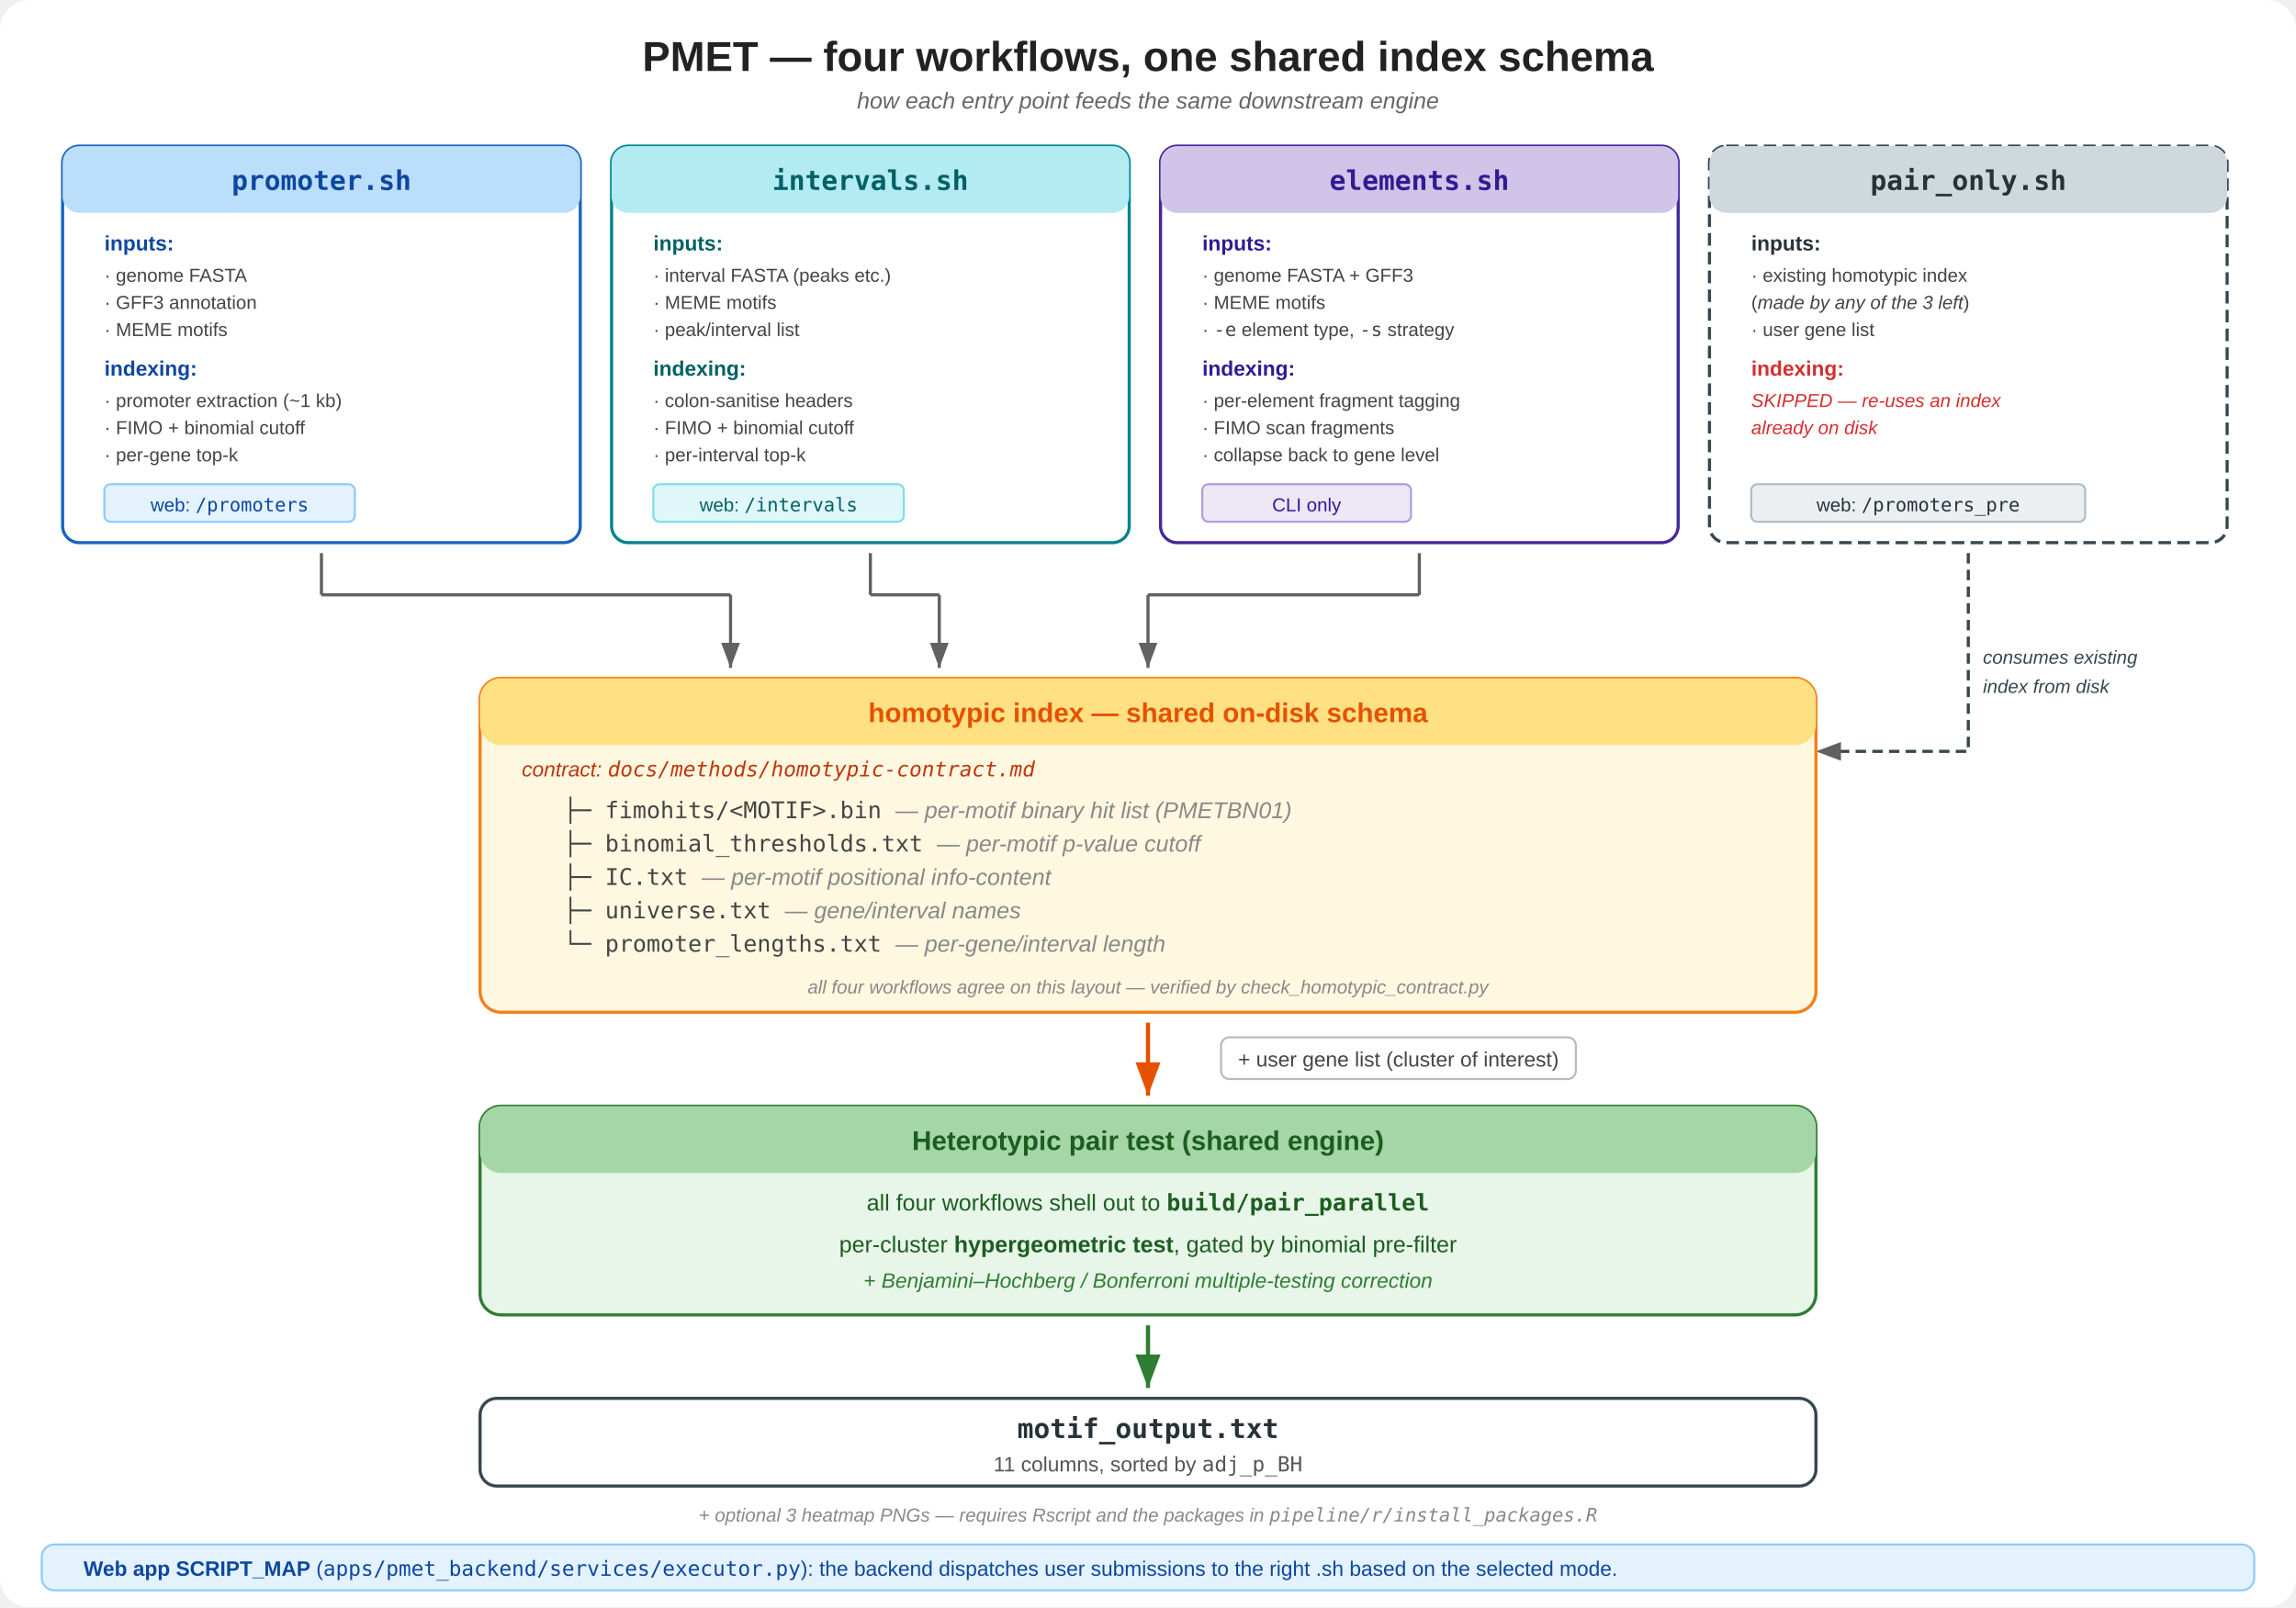
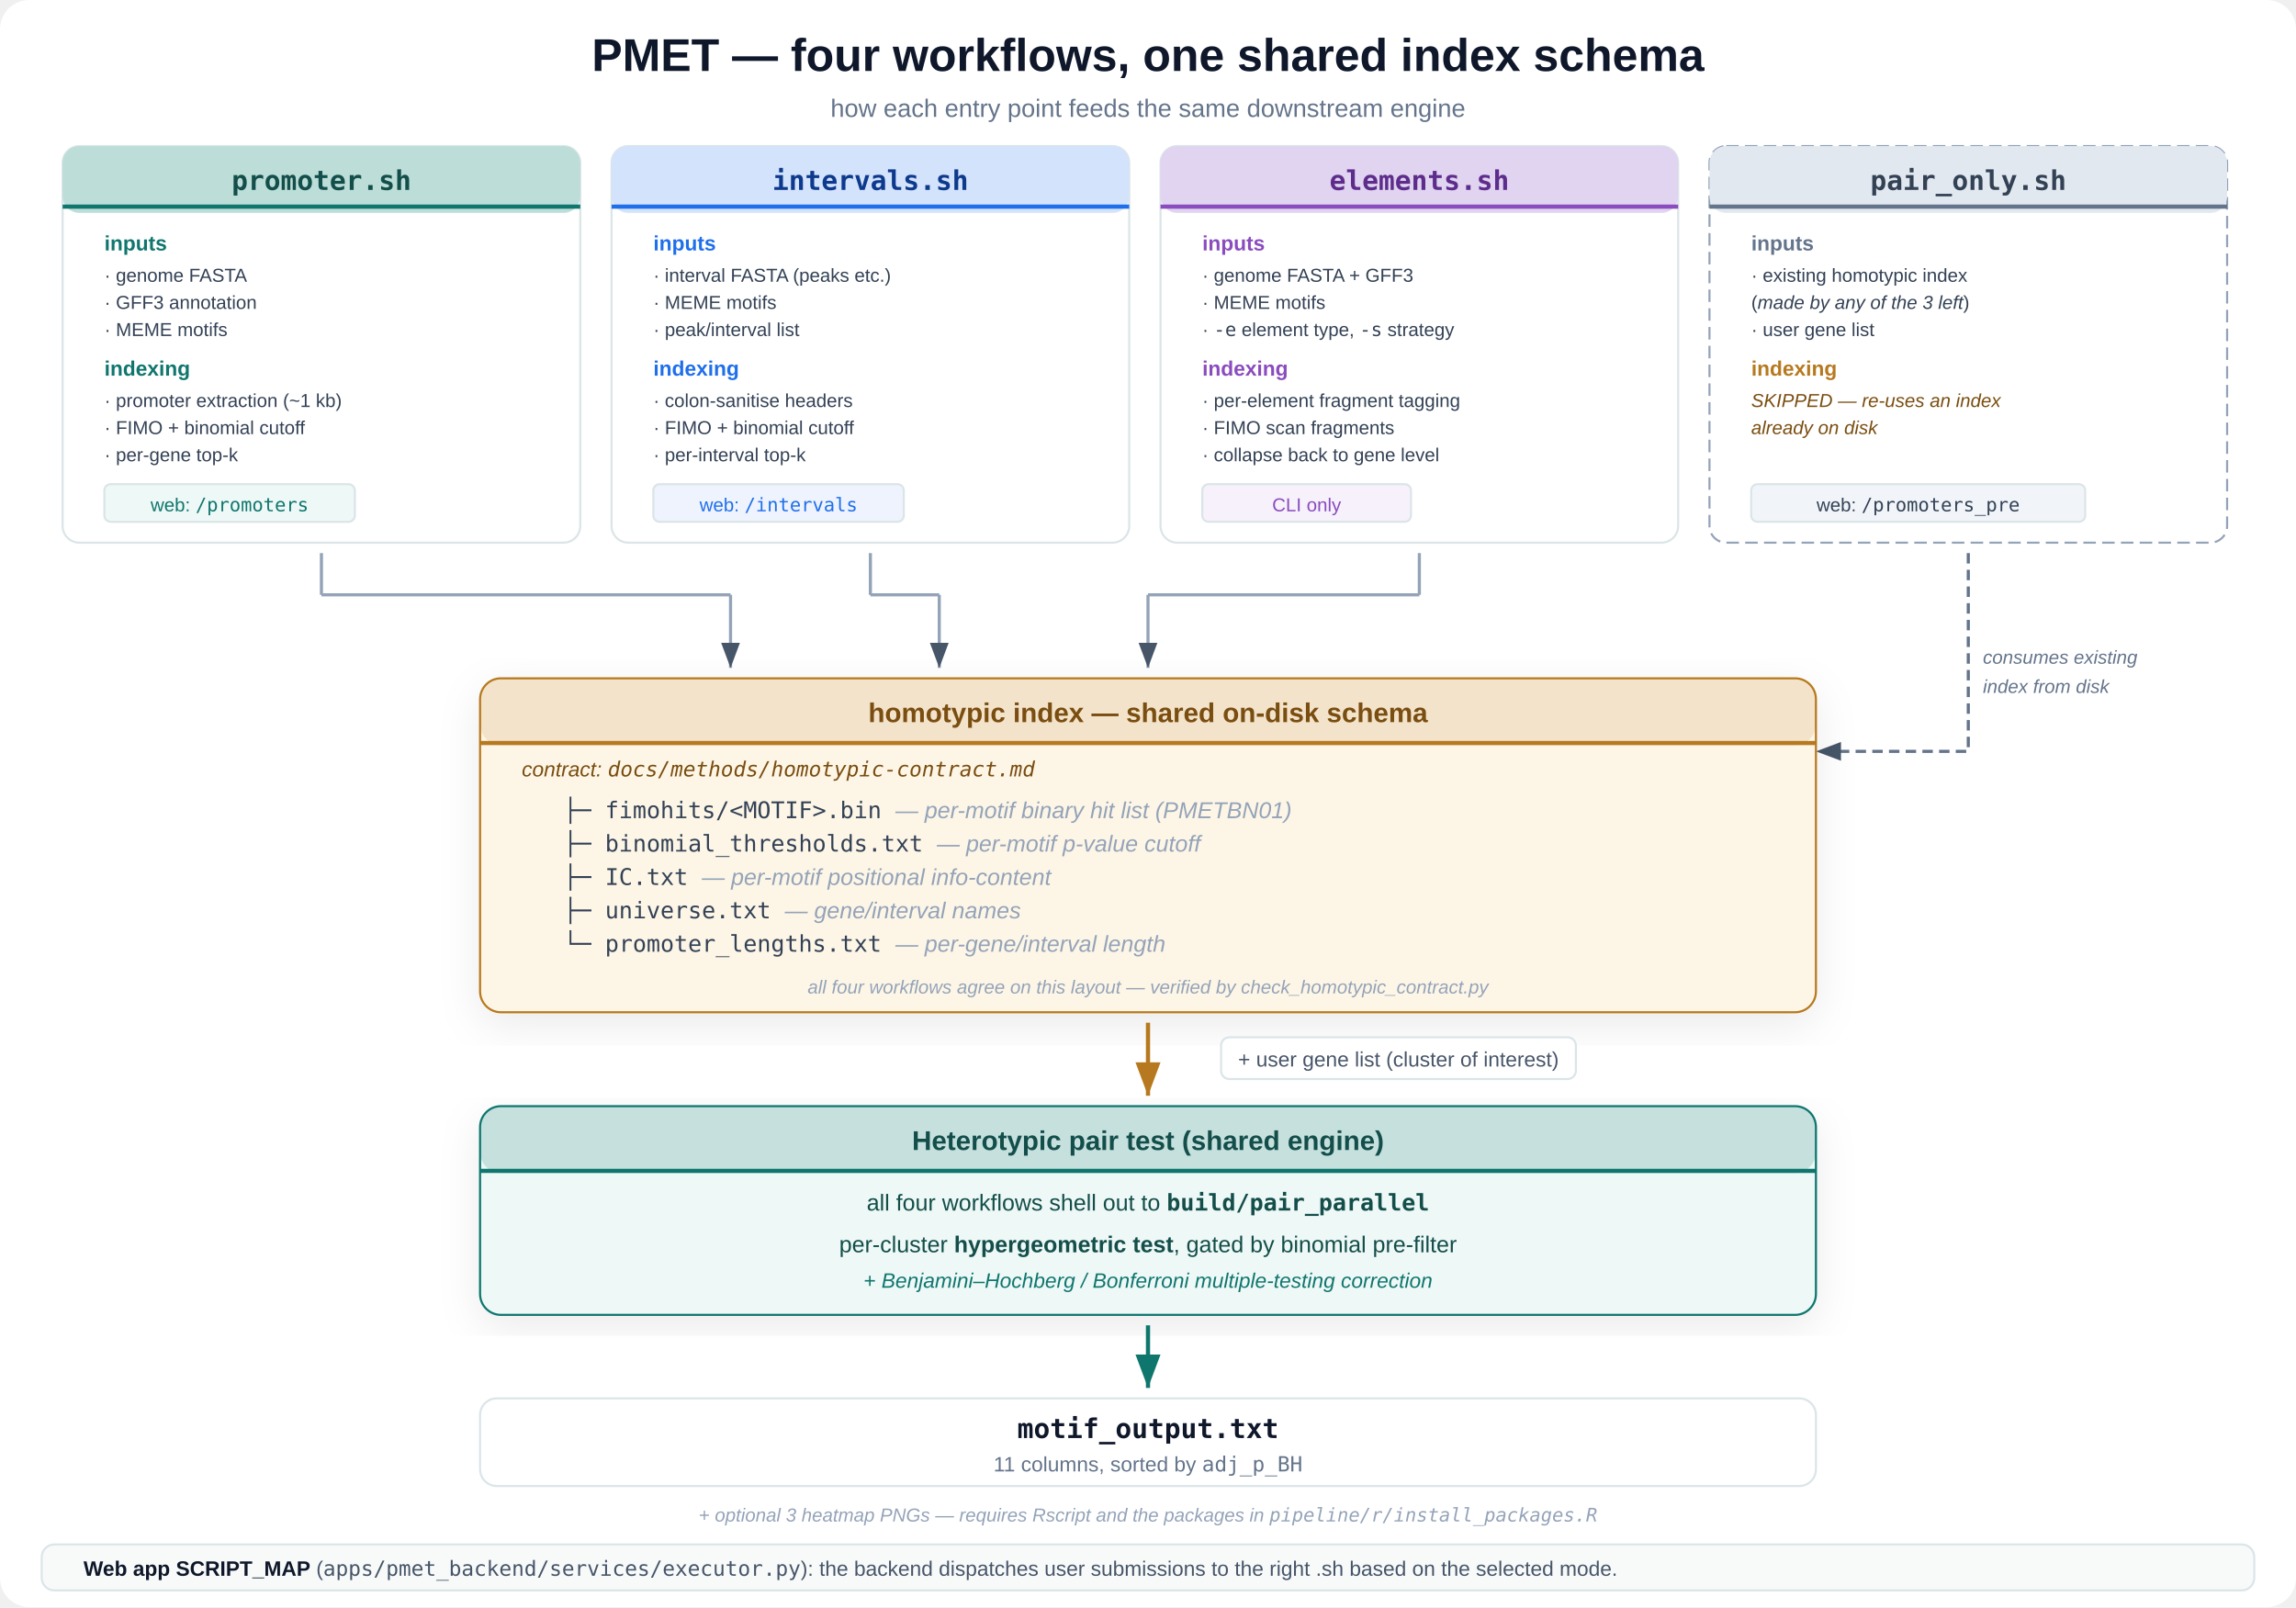
- <svg xmlns="http://www.w3.org/2000/svg" viewBox="0 0 1100 770" font-family="Arial, sans-serif">
+ <svg xmlns="http://www.w3.org/2000/svg" viewBox="0 0 1100 770" role="img" aria-labelledby="wfen-title wfen-desc" lang="en" font-family="-apple-system, BlinkMacSystemFont, 'Segoe UI', Arial, sans-serif">
  <defs>
-     <marker id="aGrey" markerWidth="8" markerHeight="6" refX="8" refY="3" orient="auto">
-       <polygon points="0 0, 8 3, 0 6" fill="#616161" />
+     <marker id="arrSlate" markerWidth="8" markerHeight="6" refX="8" refY="3" orient="auto">
+       <polygon points="0 0, 8 3, 0 6" fill="#475569" />
    </marker>
-     <marker id="aAmber" markerWidth="8" markerHeight="6" refX="8" refY="3" orient="auto">
-       <polygon points="0 0, 8 3, 0 6" fill="#e65100" />
+     <marker id="arrAccent" markerWidth="8" markerHeight="6" refX="8" refY="3" orient="auto">
+       <polygon points="0 0, 8 3, 0 6" fill="#b7791f" />
    </marker>
-     <marker id="aGreen" markerWidth="8" markerHeight="6" refX="8" refY="3" orient="auto">
-       <polygon points="0 0, 8 3, 0 6" fill="#2e7d32" />
+     <marker id="arrPrimary" markerWidth="8" markerHeight="6" refX="8" refY="3" orient="auto">
+       <polygon points="0 0, 8 3, 0 6" fill="#0f766e" />
    </marker>
+     <filter id="softShadow" x="-10%" y="-10%" width="120%" height="120%">
+       <feDropShadow dx="0" dy="6" stdDeviation="10" flood-color="#0f172a" flood-opacity="0.08" />
+     </filter>
  </defs>
  <rect x="0" y="0" width="1100" height="770" rx="14" fill="#ffffff" />
-   <text x="550" y="34" text-anchor="middle" font-size="20" font-weight="bold" fill="#222">PMET — four workflows, one shared index schema</text>
-   <text x="550" y="52" text-anchor="middle" font-size="11" font-style="italic" fill="#666">how each entry point feeds the same downstream engine</text>
-   <rect x="30" y="70" width="248" height="190" rx="8" fill="#ffffff" stroke="#1565c0" stroke-width="1.5" />
-   <rect x="30" y="70" width="248" height="32" rx="8" fill="#bbdefb" />
-   <text x="154" y="91" text-anchor="middle" font-size="13" font-weight="bold" fill="#0d47a1" font-family="Menlo, Consolas, monospace">promoter.sh</text>
-   <text x="50" y="120" font-size="10" font-weight="bold" fill="#0d47a1">inputs:</text>
-   <text x="50" y="135" font-size="9" fill="#444">· genome FASTA</text>
-   <text x="50" y="148" font-size="9" fill="#444">· GFF3 annotation</text>
-   <text x="50" y="161" font-size="9" fill="#444">· MEME motifs</text>
-   <text x="50" y="180" font-size="10" font-weight="bold" fill="#0d47a1">indexing:</text>
-   <text x="50" y="195" font-size="9" fill="#444">· promoter extraction (~1 kb)</text>
-   <text x="50" y="208" font-size="9" fill="#444">· FIMO + binomial cutoff</text>
-   <text x="50" y="221" font-size="9" fill="#444">· per-gene top-k</text>
-   <rect x="50" y="232" width="120" height="18" rx="3" fill="#e3f2fd" stroke="#90caf9" />
-   <text x="110" y="245" text-anchor="middle" font-size="9" fill="#0d47a1">web: <tspan font-family="Menlo, Consolas, monospace">/promoters</tspan>
+   <text x="550" y="34" text-anchor="middle" font-size="22" font-weight="700" fill="#0f172a">PMET — four workflows, one shared index schema</text>
+   <text x="550" y="56" text-anchor="middle" font-size="12" fill="#64748b">how each entry point feeds the same downstream engine</text>
+   <g aria-label="Entry point 1: promoter.sh — promoter mode (web /promoters)">
+     <rect x="30" y="70" width="248" height="190" rx="8" fill="#ffffff" stroke="#dbe5e8" stroke-width="1" />
+     <rect x="30" y="70" width="248" height="32" rx="8" fill="#bdded8" />
+     <rect x="30" y="98" width="248" height="2" fill="#0f766e" />
+     <text x="154" y="91" text-anchor="middle" font-size="13" font-weight="700" fill="#134e4a" font-family="ui-monospace, SF Mono, Menlo, monospace">promoter.sh</text>
+     <text x="50" y="120" font-size="10" font-weight="700" fill="#0f766e">inputs</text>
+     <g font-size="9" fill="#334155">
+       <text x="50" y="135">· genome FASTA</text>
+       <text x="50" y="148">· GFF3 annotation</text>
+       <text x="50" y="161">· MEME motifs</text>
+     </g>
+     <text x="50" y="180" font-size="10" font-weight="700" fill="#0f766e">indexing</text>
+     <g font-size="9" fill="#334155">
+       <text x="50" y="195">· promoter extraction (~1 kb)</text>
+       <text x="50" y="208">· FIMO + binomial cutoff</text>
+       <text x="50" y="221">· per-gene top-k</text>
+     </g>
+     <rect x="50" y="232" width="120" height="18" rx="3" fill="#eef8f6" stroke="#dbe5e8" />
+     <text x="110" y="245" text-anchor="middle" font-size="9" fill="#0f766e">web: <tspan font-family="ui-monospace, SF Mono, Menlo, monospace">/promoters</tspan>
+     </text>
+   </g>
+   <g aria-label="Entry point 2: intervals.sh — peaks/intervals mode (web /intervals)">
+     <rect x="293" y="70" width="248" height="190" rx="8" fill="#ffffff" stroke="#dbe5e8" stroke-width="1" />
+     <rect x="293" y="70" width="248" height="32" rx="8" fill="#d4e3fc" />
+     <rect x="293" y="98" width="248" height="2" fill="#1f6feb" />
+     <text x="417" y="91" text-anchor="middle" font-size="13" font-weight="700" fill="#0d3a8c" font-family="ui-monospace, SF Mono, Menlo, monospace">intervals.sh</text>
+     <text x="313" y="120" font-size="10" font-weight="700" fill="#1f6feb">inputs</text>
+     <g font-size="9" fill="#334155">
+       <text x="313" y="135">· interval FASTA (peaks etc.)</text>
+       <text x="313" y="148">· MEME motifs</text>
+       <text x="313" y="161">· peak/interval list</text>
+     </g>
+     <text x="313" y="180" font-size="10" font-weight="700" fill="#1f6feb">indexing</text>
+     <g font-size="9" fill="#334155">
+       <text x="313" y="195">· colon-sanitise headers</text>
+       <text x="313" y="208">· FIMO + binomial cutoff</text>
+       <text x="313" y="221">· per-interval top-k</text>
+     </g>
+     <rect x="313" y="232" width="120" height="18" rx="3" fill="#eef3fd" stroke="#dbe5e8" />
+     <text x="373" y="245" text-anchor="middle" font-size="9" fill="#1f6feb">web: <tspan font-family="ui-monospace, SF Mono, Menlo, monospace">/intervals</tspan>
+     </text>
+   </g>
+   <g aria-label="Entry point 3: elements.sh — GFF3 elements (CLI only)">
+     <rect x="556" y="70" width="248" height="190" rx="8" fill="#ffffff" stroke="#dbe5e8" stroke-width="1" />
+     <rect x="556" y="70" width="248" height="32" rx="8" fill="#e0d4f0" />
+     <rect x="556" y="98" width="248" height="2" fill="#8a4cbe" />
+     <text x="680" y="91" text-anchor="middle" font-size="13" font-weight="700" fill="#5e2d8c" font-family="ui-monospace, SF Mono, Menlo, monospace">elements.sh</text>
+     <text x="576" y="120" font-size="10" font-weight="700" fill="#8a4cbe">inputs</text>
+     <g font-size="9" fill="#334155">
+       <text x="576" y="135">· genome FASTA + GFF3</text>
+       <text x="576" y="148">· MEME motifs</text>
+       <text x="576" y="161">· <tspan font-family="ui-monospace, SF Mono, Menlo, monospace">-e</tspan> element type, <tspan font-family="ui-monospace, SF Mono, Menlo, monospace">-s</tspan> strategy</text>
+     </g>
+     <text x="576" y="180" font-size="10" font-weight="700" fill="#8a4cbe">indexing</text>
+     <g font-size="9" fill="#334155">
+       <text x="576" y="195">· per-element fragment tagging</text>
+       <text x="576" y="208">· FIMO scan fragments</text>
+       <text x="576" y="221">· collapse back to gene level</text>
+     </g>
+     <rect x="576" y="232" width="100" height="18" rx="3" fill="#f6f1fb" stroke="#dbe5e8" />
+     <text x="626" y="245" text-anchor="middle" font-size="9" fill="#8a4cbe">CLI only</text>
+   </g>
+   <g aria-label="Entry point 4: pair_only.sh — re-uses an existing index from disk (web /promoters_pre)">
+     <rect x="819" y="70" width="248" height="190" rx="8" fill="#ffffff" stroke="#94a3b8" stroke-width="1" stroke-dasharray="6,3" />
+     <rect x="819" y="70" width="248" height="32" rx="8" fill="#e2e8f0" />
+     <rect x="819" y="98" width="248" height="2" fill="#64748b" />
+     <text x="943" y="91" text-anchor="middle" font-size="13" font-weight="700" fill="#334155" font-family="ui-monospace, SF Mono, Menlo, monospace">pair_only.sh</text>
+     <text x="839" y="120" font-size="10" font-weight="700" fill="#64748b">inputs</text>
+     <g font-size="9" fill="#334155">
+       <text x="839" y="135">· existing homotypic index</text>
+       <text x="839" y="148">  (<tspan font-style="italic">made by any of the 3 left</tspan>)</text>
+       <text x="839" y="161">· user gene list</text>
+     </g>
+     <text x="839" y="180" font-size="10" font-weight="700" fill="#b7791f">indexing</text>
+     <g font-size="9" font-style="italic" fill="#7a4d10">
+       <text x="839" y="195">SKIPPED — re-uses an index</text>
+       <text x="839" y="208">already on disk</text>
+     </g>
+     <rect x="839" y="232" width="160" height="18" rx="3" fill="#f1f5f9" stroke="#dbe5e8" />
+     <text x="919" y="245" text-anchor="middle" font-size="9" fill="#334155">web: <tspan font-family="ui-monospace, SF Mono, Menlo, monospace">/promoters_pre</tspan>
+     </text>
+   </g>
+   <g stroke="#94a3b8" stroke-width="1.5" fill="none">
+     <line x1="154" y1="265" x2="154" y2="285" />
+     <line x1="154" y1="285" x2="350" y2="285" />
+     <line x1="350" y1="285" x2="350" y2="320" marker-end="url(#arrSlate)" />
+     <line x1="417" y1="265" x2="417" y2="285" />
+     <line x1="417" y1="285" x2="450" y2="285" />
+     <line x1="450" y1="285" x2="450" y2="320" marker-end="url(#arrSlate)" />
+     <line x1="680" y1="265" x2="680" y2="285" />
+     <line x1="680" y1="285" x2="550" y2="285" />
+     <line x1="550" y1="285" x2="550" y2="320" marker-end="url(#arrSlate)" />
+   </g>
+   <path d="M 943 265 L 943 360 L 870 360" fill="none" stroke="#64748b" stroke-width="1.5" stroke-dasharray="5,3" marker-end="url(#arrSlate)" />
+   <text x="950" y="318" font-size="9" font-style="italic" fill="#64748b">consumes existing</text>
+   <text x="950" y="332" font-size="9" font-style="italic" fill="#64748b">index from disk</text>
+   <rect x="230" y="325" width="640" height="160" rx="10" fill="#fdf6e7" stroke="#b7791f" stroke-width="1" filter="url(#softShadow)" />
+   <rect x="230" y="325" width="640" height="32" rx="10" fill="#b7791f" opacity="0.15" />
+   <rect x="230" y="355" width="640" height="2" fill="#b7791f" />
+   <text x="550" y="346" text-anchor="middle" font-size="13" font-weight="700" fill="#7a4d10">homotypic index — shared on-disk schema</text>
+   <text x="250" y="372" font-size="10" font-style="italic" fill="#7a4d10">contract: <tspan font-family="ui-monospace, SF Mono, Menlo, monospace">docs/methods/homotypic-contract.md</tspan>
  </text>
-   <rect x="293" y="70" width="248" height="190" rx="8" fill="#ffffff" stroke="#00838f" stroke-width="1.5" />
-   <rect x="293" y="70" width="248" height="32" rx="8" fill="#b2ebf2" />
-   <text x="417" y="91" text-anchor="middle" font-size="13" font-weight="bold" fill="#006064" font-family="Menlo, Consolas, monospace">intervals.sh</text>
-   <text x="313" y="120" font-size="10" font-weight="bold" fill="#006064">inputs:</text>
-   <text x="313" y="135" font-size="9" fill="#444">· interval FASTA (peaks etc.)</text>
-   <text x="313" y="148" font-size="9" fill="#444">· MEME motifs</text>
-   <text x="313" y="161" font-size="9" fill="#444">· peak/interval list</text>
-   <text x="313" y="180" font-size="10" font-weight="bold" fill="#006064">indexing:</text>
-   <text x="313" y="195" font-size="9" fill="#444">· colon-sanitise headers</text>
-   <text x="313" y="208" font-size="9" fill="#444">· FIMO + binomial cutoff</text>
-   <text x="313" y="221" font-size="9" fill="#444">· per-interval top-k</text>
-   <rect x="313" y="232" width="120" height="18" rx="3" fill="#e0f7fa" stroke="#80deea" />
-   <text x="373" y="245" text-anchor="middle" font-size="9" fill="#006064">web: <tspan font-family="Menlo, Consolas, monospace">/intervals</tspan>
+   <g font-size="11" font-family="ui-monospace, SF Mono, Menlo, monospace" fill="#334155">
+     <text x="270" y="392">├─ fimohits/&lt;MOTIF&gt;.bin       <tspan fill="#94a3b8" font-style="italic" font-family="-apple-system, BlinkMacSystemFont, 'Segoe UI', Arial, sans-serif">— per-motif binary hit list (PMETBN01)</tspan>
+     </text>
+     <text x="270" y="408">├─ binomial_thresholds.txt   <tspan fill="#94a3b8" font-style="italic" font-family="-apple-system, BlinkMacSystemFont, 'Segoe UI', Arial, sans-serif">— per-motif p-value cutoff</tspan>
+     </text>
+     <text x="270" y="424">├─ IC.txt                    <tspan fill="#94a3b8" font-style="italic" font-family="-apple-system, BlinkMacSystemFont, 'Segoe UI', Arial, sans-serif">— per-motif positional info-content</tspan>
+     </text>
+     <text x="270" y="440">├─ universe.txt              <tspan fill="#94a3b8" font-style="italic" font-family="-apple-system, BlinkMacSystemFont, 'Segoe UI', Arial, sans-serif">— gene/interval names</tspan>
+     </text>
+     <text x="270" y="456">└─ promoter_lengths.txt      <tspan fill="#94a3b8" font-style="italic" font-family="-apple-system, BlinkMacSystemFont, 'Segoe UI', Arial, sans-serif">— per-gene/interval length</tspan>
+     </text>
+   </g>
+   <text x="550" y="476" text-anchor="middle" font-size="9" font-style="italic" fill="#94a3b8">all four workflows agree on this layout — verified by check_homotypic_contract.py</text>
+   <line x1="550" y1="490" x2="550" y2="525" stroke="#b7791f" stroke-width="2" marker-end="url(#arrAccent)" />
+   <rect x="585" y="497" width="170" height="20" rx="4" fill="#ffffff" stroke="#dbe5e8" />
+   <text x="670" y="511" text-anchor="middle" font-size="10" fill="#475569">+ user gene list (cluster of interest)</text>
+   <rect x="230" y="530" width="640" height="100" rx="10" fill="#eef8f6" stroke="#0f766e" stroke-width="1" filter="url(#softShadow)" />
+   <rect x="230" y="530" width="640" height="32" rx="10" fill="#0f766e" opacity="0.18" />
+   <rect x="230" y="560" width="640" height="2" fill="#0f766e" />
+   <text x="550" y="551" text-anchor="middle" font-size="13" font-weight="700" fill="#134e4a">Heterotypic pair test (shared engine)</text>
+   <text x="550" y="580" text-anchor="middle" font-size="11" fill="#134e4a">all four workflows shell out to <tspan font-family="ui-monospace, SF Mono, Menlo, monospace" font-weight="700">build/pair_parallel</tspan>
  </text>
-   <rect x="556" y="70" width="248" height="190" rx="8" fill="#ffffff" stroke="#4527a0" stroke-width="1.5" />
-   <rect x="556" y="70" width="248" height="32" rx="8" fill="#d1c4e9" />
-   <text x="680" y="91" text-anchor="middle" font-size="13" font-weight="bold" fill="#311b92" font-family="Menlo, Consolas, monospace">elements.sh</text>
-   <text x="576" y="120" font-size="10" font-weight="bold" fill="#311b92">inputs:</text>
-   <text x="576" y="135" font-size="9" fill="#444">· genome FASTA + GFF3</text>
-   <text x="576" y="148" font-size="9" fill="#444">· MEME motifs</text>
-   <text x="576" y="161" font-size="9" fill="#444">· <tspan font-family="Menlo, Consolas, monospace">-e</tspan> element type, <tspan font-family="Menlo, Consolas, monospace">-s</tspan> strategy</text>
-   <text x="576" y="180" font-size="10" font-weight="bold" fill="#311b92">indexing:</text>
-   <text x="576" y="195" font-size="9" fill="#444">· per-element fragment tagging</text>
-   <text x="576" y="208" font-size="9" fill="#444">· FIMO scan fragments</text>
-   <text x="576" y="221" font-size="9" fill="#444">· collapse back to gene level</text>
-   <rect x="576" y="232" width="100" height="18" rx="3" fill="#ede7f6" stroke="#b39ddb" />
-   <text x="626" y="245" text-anchor="middle" font-size="9" fill="#311b92">CLI only</text>
-   <rect x="819" y="70" width="248" height="190" rx="8" fill="#ffffff" stroke="#37474f" stroke-width="1.5" stroke-dasharray="6,3" />
-   <rect x="819" y="70" width="248" height="32" rx="8" fill="#cfd8dc" />
-   <text x="943" y="91" text-anchor="middle" font-size="13" font-weight="bold" fill="#263238" font-family="Menlo, Consolas, monospace">pair_only.sh</text>
-   <text x="839" y="120" font-size="10" font-weight="bold" fill="#263238">inputs:</text>
-   <text x="839" y="135" font-size="9" fill="#444">· existing homotypic index</text>
-   <text x="839" y="148" font-size="9" fill="#444">  (<tspan font-style="italic">made by any of the 3 left</tspan>)</text>
-   <text x="839" y="161" font-size="9" fill="#444">· user gene list</text>
-   <text x="839" y="180" font-size="10" font-weight="bold" fill="#d32f2f">indexing:</text>
-   <text x="839" y="195" font-size="9" font-style="italic" fill="#d32f2f">SKIPPED — re-uses an index</text>
-   <text x="839" y="208" font-size="9" font-style="italic" fill="#d32f2f">already on disk</text>
-   <rect x="839" y="232" width="160" height="18" rx="3" fill="#eceff1" stroke="#b0bec5" />
-   <text x="919" y="245" text-anchor="middle" font-size="9" fill="#263238">web: <tspan font-family="Menlo, Consolas, monospace">/promoters_pre</tspan>
+   <text x="550" y="600" text-anchor="middle" font-size="11" fill="#134e4a">per-cluster <tspan font-weight="700">hypergeometric test</tspan>, gated by binomial pre-filter</text>
+   <text x="550" y="617" text-anchor="middle" font-size="10" font-style="italic" fill="#0f766e">+ Benjamini–Hochberg / Bonferroni multiple-testing correction</text>
+   <line x1="550" y1="635" x2="550" y2="665" stroke="#0f766e" stroke-width="2" marker-end="url(#arrPrimary)" />
+   <rect x="230" y="670" width="640" height="42" rx="8" fill="#ffffff" stroke="#dbe5e8" stroke-width="1" />
+   <text x="550" y="689" text-anchor="middle" font-size="13" font-weight="700" fill="#0f172a" font-family="ui-monospace, SF Mono, Menlo, monospace">motif_output.txt</text>
+   <text x="550" y="705" text-anchor="middle" font-size="10" fill="#64748b">11 columns, sorted by <tspan font-family="ui-monospace, SF Mono, Menlo, monospace">adj_p_BH</tspan>
  </text>
-   <line x1="154" y1="265" x2="154" y2="285" stroke="#616161" stroke-width="1.5" />
-   <line x1="154" y1="285" x2="350" y2="285" stroke="#616161" stroke-width="1.5" />
-   <line x1="350" y1="285" x2="350" y2="320" stroke="#616161" stroke-width="1.5" marker-end="url(#aGrey)" />
-   <line x1="417" y1="265" x2="417" y2="285" stroke="#616161" stroke-width="1.5" />
-   <line x1="417" y1="285" x2="450" y2="285" stroke="#616161" stroke-width="1.5" />
-   <line x1="450" y1="285" x2="450" y2="320" stroke="#616161" stroke-width="1.5" marker-end="url(#aGrey)" />
-   <line x1="680" y1="265" x2="680" y2="285" stroke="#616161" stroke-width="1.5" />
-   <line x1="680" y1="285" x2="550" y2="285" stroke="#616161" stroke-width="1.5" />
-   <line x1="550" y1="285" x2="550" y2="320" stroke="#616161" stroke-width="1.5" marker-end="url(#aGrey)" />
-   <path d="M 943 265 L 943 360 L 870 360" fill="none" stroke="#37474f" stroke-width="1.5" stroke-dasharray="5,3" marker-end="url(#aGrey)" />
-   <text x="950" y="318" font-size="9" font-style="italic" fill="#37474f">consumes existing</text>
-   <text x="950" y="332" font-size="9" font-style="italic" fill="#37474f">index from disk</text>
-   <rect x="230" y="325" width="640" height="160" rx="10" fill="#fff8e1" stroke="#f57f17" stroke-width="1.5" />
-   <rect x="230" y="325" width="640" height="32" rx="10" fill="#ffe082" />
-   <text x="550" y="346" text-anchor="middle" font-size="13" font-weight="bold" fill="#e65100">homotypic index — shared on-disk schema</text>
-   <text x="250" y="372" font-size="10" font-style="italic" fill="#bf360c">contract: <tspan font-family="Menlo, Consolas, monospace">docs/methods/homotypic-contract.md</tspan>
+   <text x="550" y="729" text-anchor="middle" font-size="9" font-style="italic" fill="#94a3b8">+ optional 3 heatmap PNGs — requires Rscript and the packages in <tspan font-family="ui-monospace, SF Mono, Menlo, monospace">pipeline/r/install_packages.R</tspan>
  </text>
-   <text x="270" y="392" font-size="11" font-family="Menlo, Consolas, monospace" fill="#444">├─ fimohits/&lt;MOTIF&gt;.bin       <tspan fill="#888" font-style="italic" font-family="Arial">— per-motif binary hit list (PMETBN01)</tspan>
-   </text>
-   <text x="270" y="408" font-size="11" font-family="Menlo, Consolas, monospace" fill="#444">├─ binomial_thresholds.txt   <tspan fill="#888" font-style="italic" font-family="Arial">— per-motif p-value cutoff</tspan>
-   </text>
-   <text x="270" y="424" font-size="11" font-family="Menlo, Consolas, monospace" fill="#444">├─ IC.txt                    <tspan fill="#888" font-style="italic" font-family="Arial">— per-motif positional info-content</tspan>
-   </text>
-   <text x="270" y="440" font-size="11" font-family="Menlo, Consolas, monospace" fill="#444">├─ universe.txt              <tspan fill="#888" font-style="italic" font-family="Arial">— gene/interval names</tspan>
-   </text>
-   <text x="270" y="456" font-size="11" font-family="Menlo, Consolas, monospace" fill="#444">└─ promoter_lengths.txt      <tspan fill="#888" font-style="italic" font-family="Arial">— per-gene/interval length</tspan>
-   </text>
-   <text x="550" y="476" text-anchor="middle" font-size="9" font-style="italic" fill="#888">all four workflows agree on this layout — verified by check_homotypic_contract.py</text>
-   <line x1="550" y1="490" x2="550" y2="525" stroke="#e65100" stroke-width="2" marker-end="url(#aAmber)" />
-   <rect x="585" y="497" width="170" height="20" rx="4" fill="#ffffff" stroke="#bbb" />
-   <text x="670" y="511" text-anchor="middle" font-size="10" fill="#444">+ user gene list (cluster of interest)</text>
-   <rect x="230" y="530" width="640" height="100" rx="10" fill="#e8f5e9" stroke="#2e7d32" stroke-width="1.5" />
-   <rect x="230" y="530" width="640" height="32" rx="10" fill="#a5d6a7" />
-   <text x="550" y="551" text-anchor="middle" font-size="13" font-weight="bold" fill="#1b5e20">Heterotypic pair test (shared engine)</text>
-   <text x="550" y="580" text-anchor="middle" font-size="11" fill="#1b5e20">all four workflows shell out to <tspan font-family="Menlo, Consolas, monospace" font-weight="bold">build/pair_parallel</tspan>
-   </text>
-   <text x="550" y="600" text-anchor="middle" font-size="11" fill="#1b5e20">per-cluster <tspan font-weight="bold">hypergeometric test</tspan>, gated by binomial pre-filter</text>
-   <text x="550" y="617" text-anchor="middle" font-size="10" font-style="italic" fill="#2e7d32">+ Benjamini–Hochberg / Bonferroni multiple-testing correction</text>
-   <line x1="550" y1="635" x2="550" y2="665" stroke="#2e7d32" stroke-width="2" marker-end="url(#aGreen)" />
-   <rect x="230" y="670" width="640" height="42" rx="8" fill="#ffffff" stroke="#37474f" stroke-width="1.5" />
-   <text x="550" y="689" text-anchor="middle" font-size="13" font-weight="bold" fill="#263238" font-family="Menlo, Consolas, monospace">motif_output.txt</text>
-   <text x="550" y="705" text-anchor="middle" font-size="10" fill="#555">11 columns, sorted by <tspan font-family="Menlo, Consolas, monospace">adj_p_BH</tspan>
-   </text>
-   <text x="550" y="729" text-anchor="middle" font-size="9" font-style="italic" fill="#888">+ optional 3 heatmap PNGs — requires Rscript and the packages in <tspan font-family="Menlo, Consolas, monospace">pipeline/r/install_packages.R</tspan>
-   </text>
-   <rect x="20" y="740" width="1060" height="22" rx="6" fill="#e3f2fd" stroke="#90caf9" stroke-width="1" />
-   <text x="40" y="755" font-size="10" fill="#0d47a1">
-     <tspan font-weight="bold">Web app SCRIPT_MAP</tspan> (<tspan font-family="Menlo, Consolas, monospace">apps/pmet_backend/services/executor.py</tspan>): the backend dispatches user submissions to the right .sh based on the selected mode.
+   <rect x="20" y="740" width="1060" height="22" rx="6" fill="#f7faf9" stroke="#dbe5e8" stroke-width="1" />
+   <text x="40" y="755" font-size="10" fill="#475569">
+     <tspan font-weight="700" fill="#0f172a">Web app SCRIPT_MAP</tspan> (<tspan font-family="ui-monospace, SF Mono, Menlo, monospace">apps/pmet_backend/services/executor.py</tspan>): the backend dispatches user submissions to the right .sh based on the selected mode.
  </text>
</svg>
